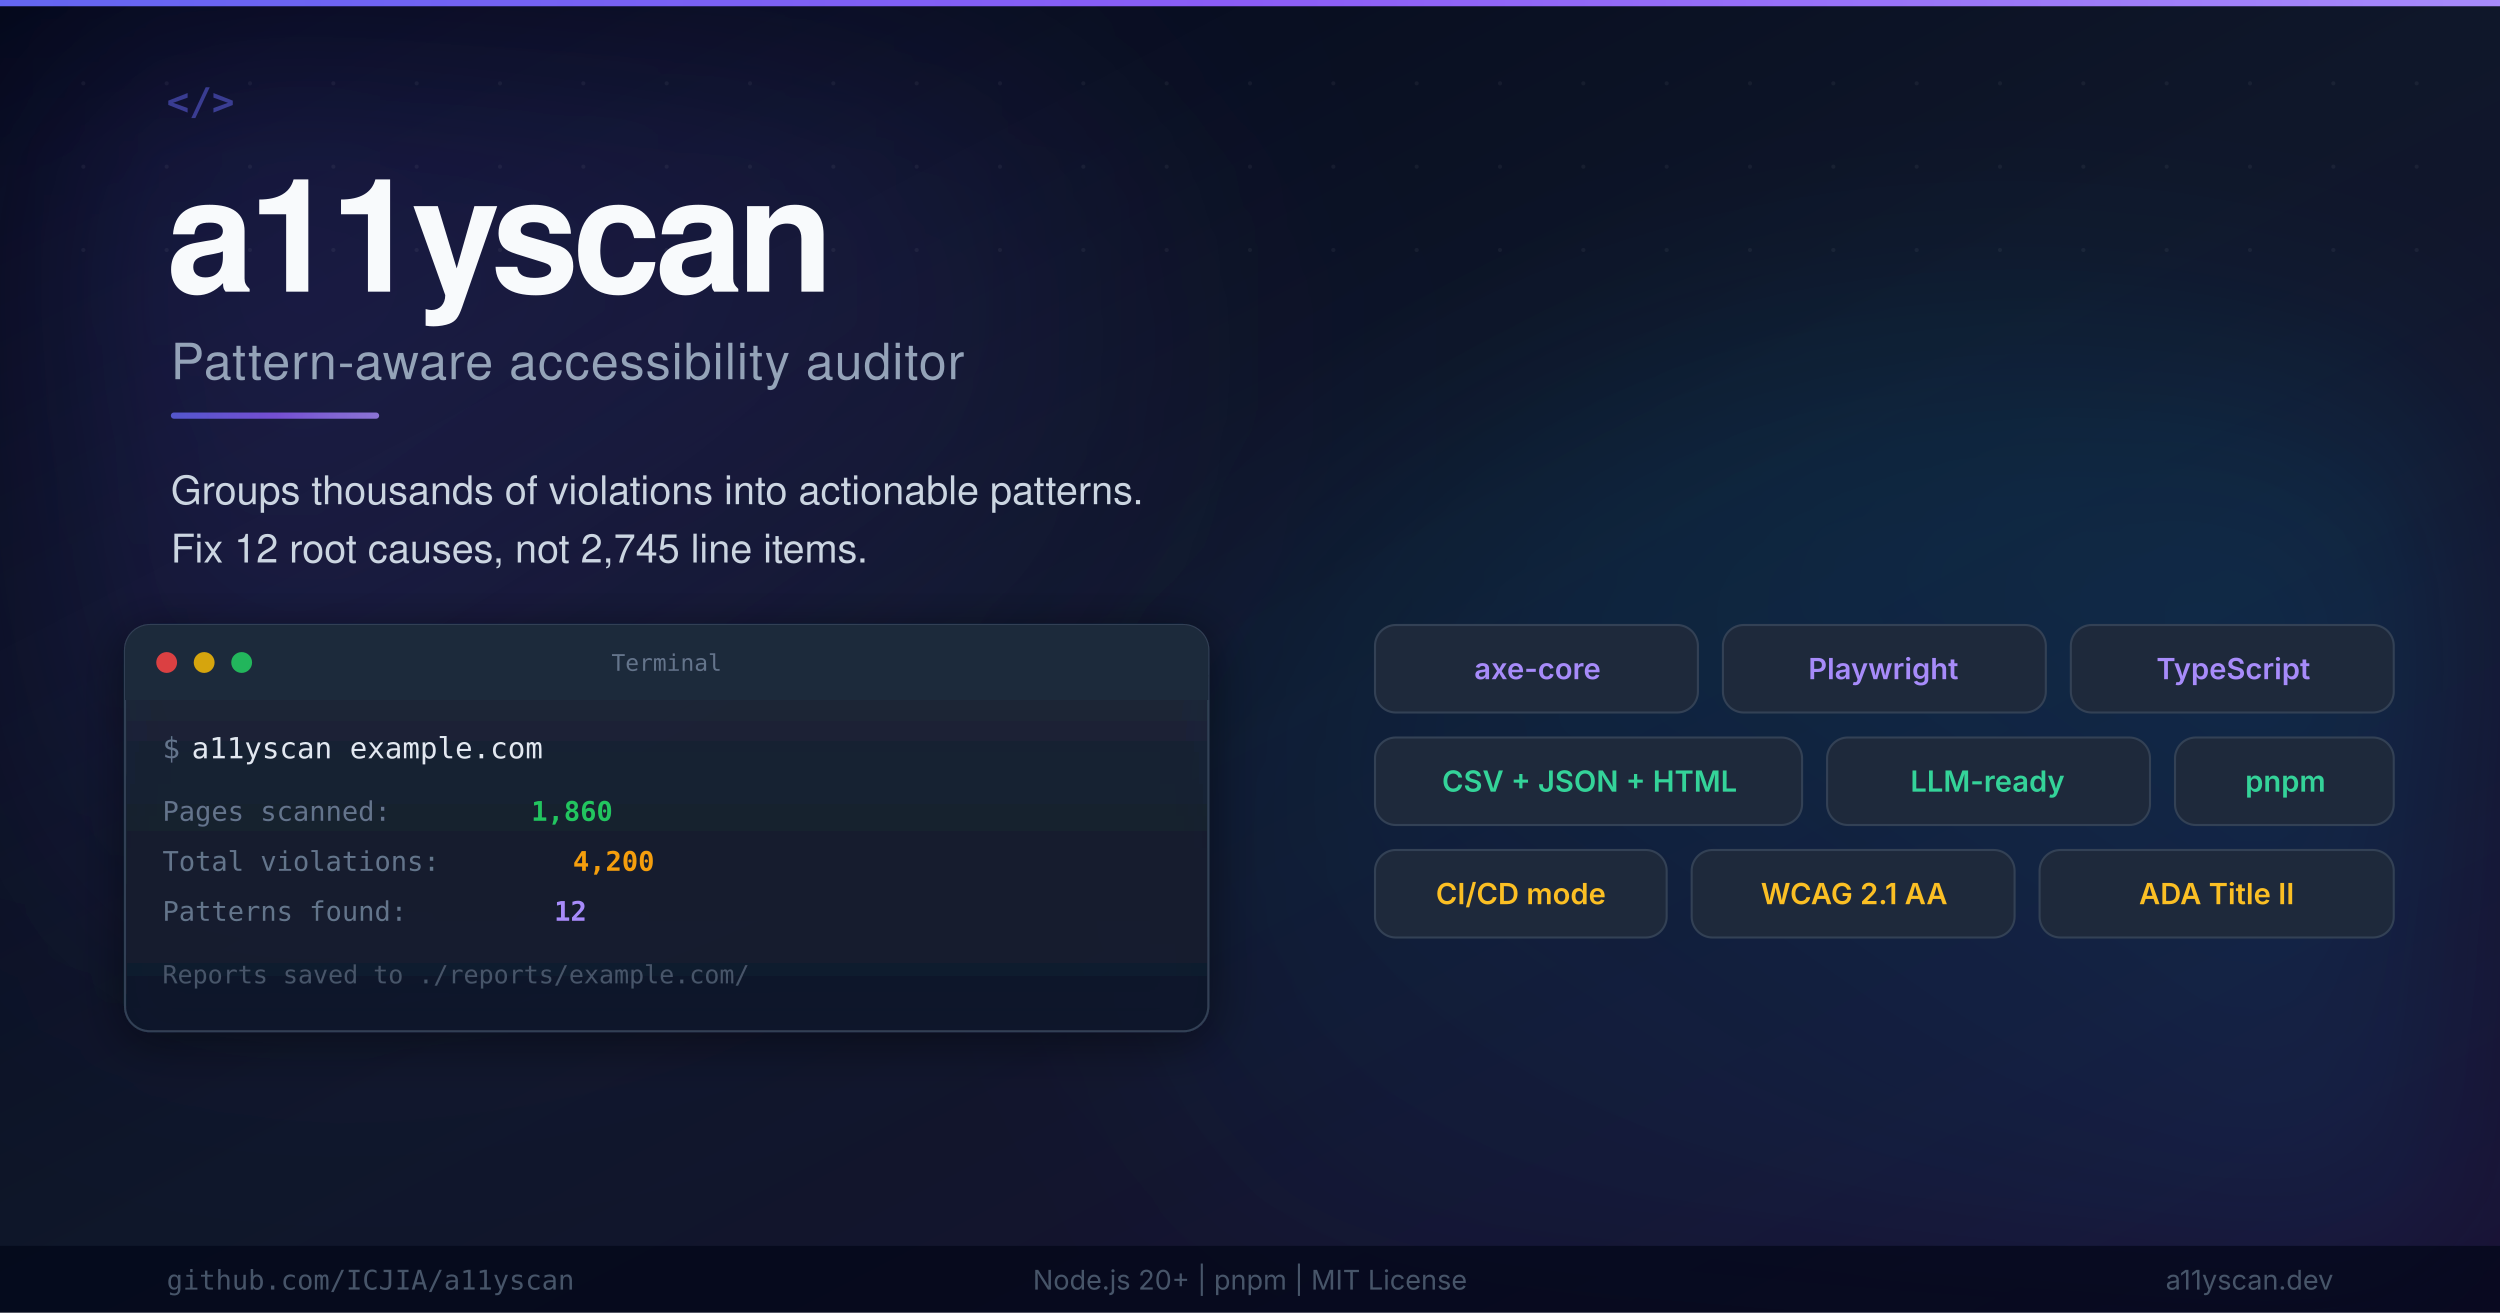
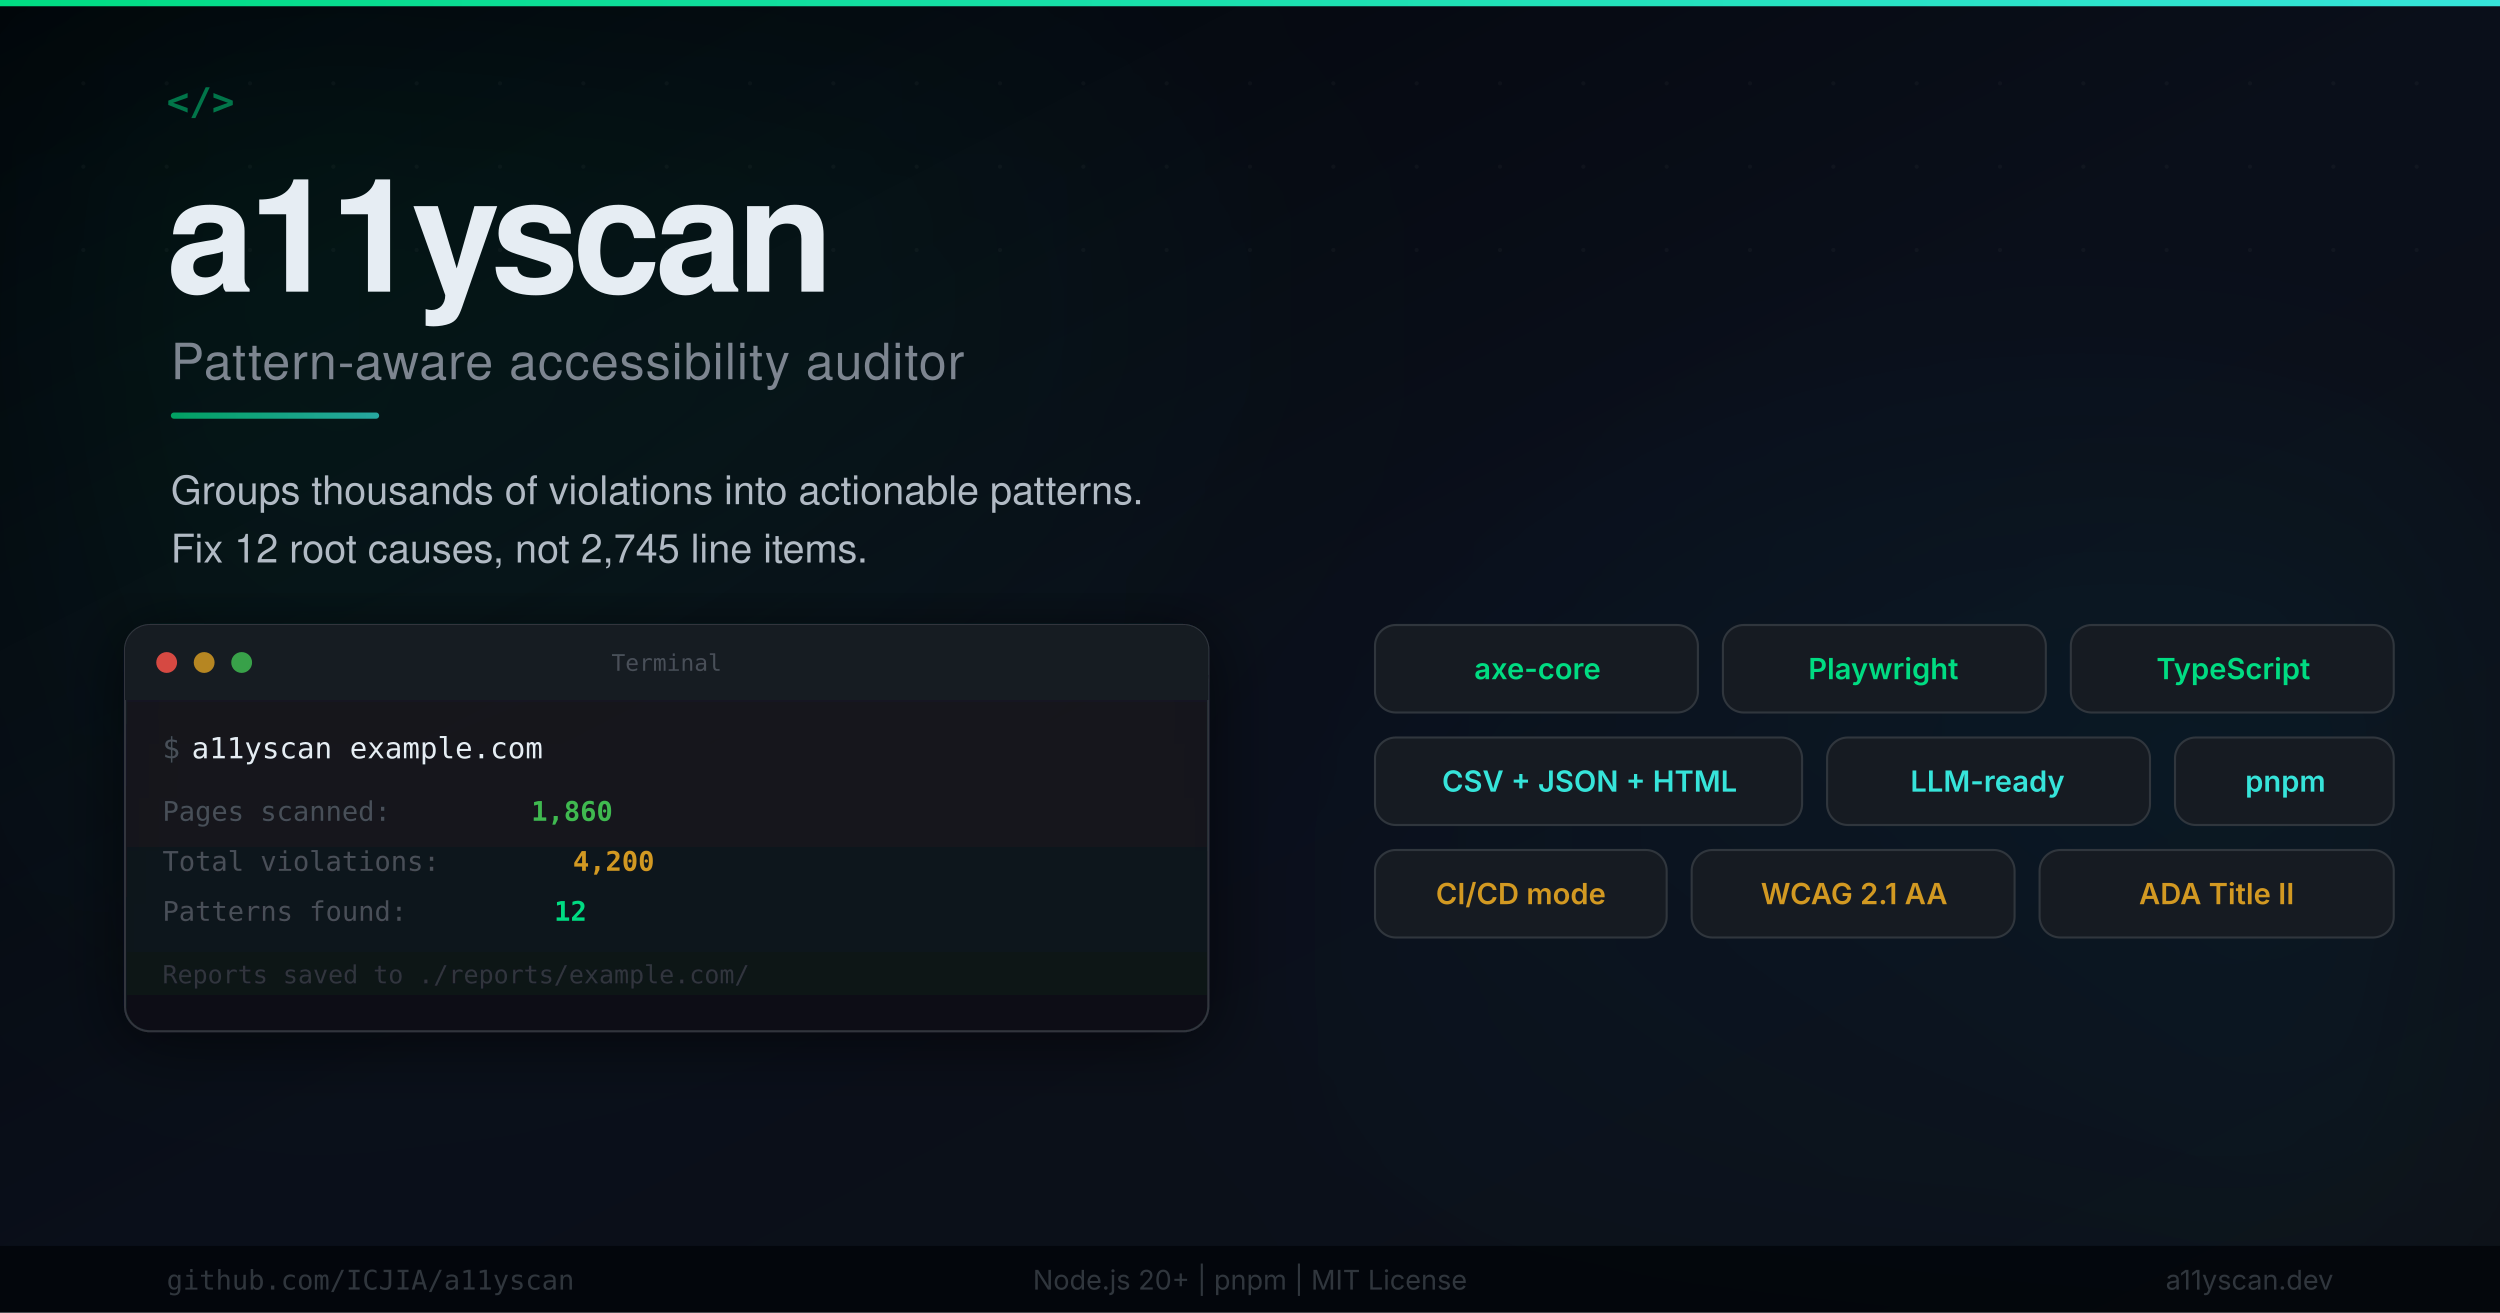
<svg xmlns="http://www.w3.org/2000/svg" width="1200" height="630" viewBox="0 0 1200 630">
  <defs>
    <linearGradient id="bg" x1="0%" y1="0%" x2="100%" y2="100%">
-       <stop offset="0%" stop-color="#020617" />
-       <stop offset="50%" stop-color="#0f172a" />
-       <stop offset="100%" stop-color="#1a1033" />
+       <stop offset="0%" stop-color="#010409" />
+       <stop offset="50%" stop-color="#0a0f1a" />
+       <stop offset="100%" stop-color="#0d1117" />
    </linearGradient>
    <linearGradient id="glow1" x1="0%" y1="0%" x2="100%" y2="100%">
-       <stop offset="0%" stop-color="#6366f1" stop-opacity="0.3" />
-       <stop offset="100%" stop-color="#8b5cf6" stop-opacity="0" />
+       <stop offset="0%" stop-color="#00dc82" stop-opacity="0.12" />
+       <stop offset="100%" stop-color="#00dc82" stop-opacity="0" />
    </linearGradient>
    <linearGradient id="glow2" x1="100%" y1="0%" x2="0%" y2="100%">
-       <stop offset="0%" stop-color="#06b6d4" stop-opacity="0.2" />
-       <stop offset="100%" stop-color="#3b82f6" stop-opacity="0" />
+       <stop offset="0%" stop-color="#36e4da" stop-opacity="0.08" />
+       <stop offset="100%" stop-color="#0047e1" stop-opacity="0" />
    </linearGradient>
    <linearGradient id="accent" x1="0%" y1="0%" x2="100%" y2="0%">
-       <stop offset="0%" stop-color="#6366f1" />
-       <stop offset="50%" stop-color="#8b5cf6" />
-       <stop offset="100%" stop-color="#a78bfa" />
+       <stop offset="0%" stop-color="#00dc82" />
+       <stop offset="100%" stop-color="#36e4da" />
    </linearGradient>
    <linearGradient id="cardBg" x1="0%" y1="0%" x2="0%" y2="100%">
-       <stop offset="0%" stop-color="#1e293b" stop-opacity="0.9" />
-       <stop offset="100%" stop-color="#0f172a" stop-opacity="0.95" />
+       <stop offset="0%" stop-color="#161b22" stop-opacity="0.95" />
+       <stop offset="100%" stop-color="#0d1117" stop-opacity="0.98" />
    </linearGradient>
    <filter id="blur1" x="-50%" y="-50%" width="200%" height="200%">
-       <feGaussianBlur in="SourceGraphic" stdDeviation="80" />
+       <feGaussianBlur in="SourceGraphic" stdDeviation="90" />
    </filter>
    <filter id="blur2" x="-50%" y="-50%" width="200%" height="200%">
-       <feGaussianBlur in="SourceGraphic" stdDeviation="60" />
+       <feGaussianBlur in="SourceGraphic" stdDeviation="70" />
    </filter>
    <filter id="cardShadow" x="-10%" y="-10%" width="120%" height="130%">
-       <feDropShadow dx="0" dy="4" stdDeviation="12" flood-color="#000" flood-opacity="0.5" />
+       <feDropShadow dx="0" dy="4" stdDeviation="16" flood-color="#000" flood-opacity="0.6" />
    </filter>
  </defs>
  <rect width="1200" height="630" fill="url(#bg)" />
-   <ellipse cx="200" cy="200" rx="350" ry="250" fill="url(#glow1)" filter="url(#blur1)" />
-   <ellipse cx="950" cy="450" rx="400" ry="280" fill="url(#glow2)" filter="url(#blur2)" />
-   <g opacity="0.05" fill="#fff">
+   <ellipse cx="180" cy="180" rx="380" ry="260" fill="url(#glow1)" filter="url(#blur1)" />
+   <ellipse cx="980" cy="480" rx="350" ry="250" fill="url(#glow2)" filter="url(#blur2)" />
+   <g opacity="0.03" fill="#fff">
    <circle cx="40" cy="40" r="1" />
    <circle cx="80" cy="40" r="1" />
    <circle cx="120" cy="40" r="1" />
    <circle cx="160" cy="40" r="1" />
    <circle cx="200" cy="40" r="1" />
    <circle cx="240" cy="40" r="1" />
    <circle cx="280" cy="40" r="1" />
    <circle cx="320" cy="40" r="1" />
    <circle cx="360" cy="40" r="1" />
    <circle cx="400" cy="40" r="1" />
    <circle cx="440" cy="40" r="1" />
    <circle cx="480" cy="40" r="1" />
    <circle cx="520" cy="40" r="1" />
    <circle cx="560" cy="40" r="1" />
    <circle cx="600" cy="40" r="1" />
    <circle cx="640" cy="40" r="1" />
    <circle cx="680" cy="40" r="1" />
    <circle cx="720" cy="40" r="1" />
    <circle cx="760" cy="40" r="1" />
    <circle cx="800" cy="40" r="1" />
    <circle cx="840" cy="40" r="1" />
    <circle cx="880" cy="40" r="1" />
    <circle cx="920" cy="40" r="1" />
    <circle cx="960" cy="40" r="1" />
    <circle cx="1000" cy="40" r="1" />
    <circle cx="1040" cy="40" r="1" />
    <circle cx="1080" cy="40" r="1" />
    <circle cx="1120" cy="40" r="1" />
    <circle cx="1160" cy="40" r="1" />
    <circle cx="40" cy="80" r="1" />
    <circle cx="80" cy="80" r="1" />
    <circle cx="120" cy="80" r="1" />
    <circle cx="160" cy="80" r="1" />
    <circle cx="200" cy="80" r="1" />
    <circle cx="240" cy="80" r="1" />
    <circle cx="280" cy="80" r="1" />
    <circle cx="320" cy="80" r="1" />
    <circle cx="360" cy="80" r="1" />
    <circle cx="400" cy="80" r="1" />
    <circle cx="440" cy="80" r="1" />
    <circle cx="480" cy="80" r="1" />
    <circle cx="520" cy="80" r="1" />
    <circle cx="560" cy="80" r="1" />
    <circle cx="600" cy="80" r="1" />
    <circle cx="640" cy="80" r="1" />
    <circle cx="680" cy="80" r="1" />
    <circle cx="720" cy="80" r="1" />
    <circle cx="760" cy="80" r="1" />
    <circle cx="800" cy="80" r="1" />
    <circle cx="840" cy="80" r="1" />
    <circle cx="880" cy="80" r="1" />
    <circle cx="920" cy="80" r="1" />
    <circle cx="960" cy="80" r="1" />
    <circle cx="1000" cy="80" r="1" />
    <circle cx="1040" cy="80" r="1" />
    <circle cx="1080" cy="80" r="1" />
    <circle cx="1120" cy="80" r="1" />
    <circle cx="1160" cy="80" r="1" />
    <circle cx="40" cy="120" r="1" />
    <circle cx="80" cy="120" r="1" />
    <circle cx="120" cy="120" r="1" />
    <circle cx="160" cy="120" r="1" />
    <circle cx="200" cy="120" r="1" />
    <circle cx="240" cy="120" r="1" />
    <circle cx="280" cy="120" r="1" />
    <circle cx="320" cy="120" r="1" />
    <circle cx="360" cy="120" r="1" />
    <circle cx="400" cy="120" r="1" />
    <circle cx="440" cy="120" r="1" />
    <circle cx="480" cy="120" r="1" />
    <circle cx="520" cy="120" r="1" />
    <circle cx="560" cy="120" r="1" />
    <circle cx="600" cy="120" r="1" />
    <circle cx="640" cy="120" r="1" />
    <circle cx="680" cy="120" r="1" />
    <circle cx="720" cy="120" r="1" />
    <circle cx="760" cy="120" r="1" />
    <circle cx="800" cy="120" r="1" />
    <circle cx="840" cy="120" r="1" />
    <circle cx="880" cy="120" r="1" />
    <circle cx="920" cy="120" r="1" />
    <circle cx="960" cy="120" r="1" />
    <circle cx="1000" cy="120" r="1" />
    <circle cx="1040" cy="120" r="1" />
    <circle cx="1080" cy="120" r="1" />
    <circle cx="1120" cy="120" r="1" />
    <circle cx="1160" cy="120" r="1" />
  </g>
  <rect x="0" y="0" width="1200" height="3" fill="url(#accent)" />
  <g transform="translate(80, 55)">
-     <text font-family="'SF Mono', 'Fira Code', Consolas, monospace" font-size="18" fill="#6366f1" font-weight="700" opacity="0.5">&lt;/&gt;</text>
+     <text font-family="'SF Mono', 'Fira Code', Consolas, monospace" font-size="18" fill="#00dc82" font-weight="700" opacity="0.5">&lt;/&gt;</text>
  </g>
-   <text x="80" y="140" font-family="-apple-system, BlinkMacSystemFont, 'Segoe UI', Helvetica, sans-serif" font-size="76" font-weight="800" fill="#f8fafc" letter-spacing="-3">
+   <text x="80" y="140" font-family="-apple-system, BlinkMacSystemFont, 'Segoe UI', Helvetica, sans-serif" font-size="76" font-weight="800" fill="#e6edf3" letter-spacing="-3">
    a11yscan
  </text>
-   <text x="82" y="182" font-family="-apple-system, BlinkMacSystemFont, 'Segoe UI', Helvetica, sans-serif" font-size="24" fill="#94a3b8" font-weight="400" letter-spacing="0.5">
+   <text x="82" y="182" font-family="-apple-system, BlinkMacSystemFont, 'Segoe UI', Helvetica, sans-serif" font-size="24" fill="#7d8590" font-weight="400" letter-spacing="0.5">
    Pattern-aware accessibility auditor
  </text>
-   <rect x="82" y="198" width="100" height="3" rx="1.5" fill="url(#accent)" opacity="0.8" />
-   <text x="82" y="242" font-family="-apple-system, BlinkMacSystemFont, 'Segoe UI', Helvetica, sans-serif" font-size="19" fill="#cbd5e1" font-weight="400">
+   <rect x="82" y="198" width="100" height="3" rx="1.5" fill="url(#accent)" opacity="0.7" />
+   <text x="82" y="242" font-family="-apple-system, BlinkMacSystemFont, 'Segoe UI', Helvetica, sans-serif" font-size="19" fill="#b1bac4" font-weight="400">
    Groups thousands of violations into actionable patterns.
  </text>
-   <text x="82" y="270" font-family="-apple-system, BlinkMacSystemFont, 'Segoe UI', Helvetica, sans-serif" font-size="19" fill="#cbd5e1" font-weight="400">
+   <text x="82" y="270" font-family="-apple-system, BlinkMacSystemFont, 'Segoe UI', Helvetica, sans-serif" font-size="19" fill="#b1bac4" font-weight="400">
    Fix 12 root causes, not 2,745 line items.
  </text>
  <g transform="translate(60, 300)" filter="url(#cardShadow)">
-     <rect width="520" height="195" rx="12" fill="url(#cardBg)" stroke="#334155" stroke-width="1" />
-     <rect width="520" height="36" rx="12" fill="#1e293b" />
-     <rect y="24" width="520" height="12" fill="#1e293b" />
-     <circle cx="20" cy="18" r="5" fill="#ef4444" opacity="0.9" />
-     <circle cx="38" cy="18" r="5" fill="#eab308" opacity="0.9" />
-     <circle cx="56" cy="18" r="5" fill="#22c55e" opacity="0.9" />
-     <text x="260" y="22" font-family="'SF Mono', Consolas, monospace" font-size="11" fill="#64748b" text-anchor="middle">Terminal</text>
-     <text x="18" y="64" font-family="'SF Mono', 'Fira Code', Consolas, monospace" font-size="14" fill="#64748b">$</text>
-     <text x="32" y="64" font-family="'SF Mono', 'Fira Code', Consolas, monospace" font-size="14" fill="#e2e8f0"> a11yscan example.com</text>
-     <text x="18" y="94" font-family="'SF Mono', 'Fira Code', Consolas, monospace" font-size="13" fill="#64748b">  Pages scanned:</text>
-     <text x="195" y="94" font-family="'SF Mono', 'Fira Code', Consolas, monospace" font-size="13" fill="#22c55e" font-weight="600">1,860</text>
-     <text x="18" y="118" font-family="'SF Mono', 'Fira Code', Consolas, monospace" font-size="13" fill="#64748b">  Total violations:</text>
-     <text x="215" y="118" font-family="'SF Mono', 'Fira Code', Consolas, monospace" font-size="13" fill="#f59e0b" font-weight="600">4,200</text>
-     <text x="18" y="142" font-family="'SF Mono', 'Fira Code', Consolas, monospace" font-size="13" fill="#64748b">  Patterns found:</text>
-     <text x="206" y="142" font-family="'SF Mono', 'Fira Code', Consolas, monospace" font-size="13" fill="#a78bfa" font-weight="700">12</text>
-     <text x="18" y="172" font-family="'SF Mono', 'Fira Code', Consolas, monospace" font-size="12" fill="#475569">  Reports saved to ./reports/example.com/</text>
+     <rect width="520" height="195" rx="12" fill="url(#cardBg)" stroke="#30363d" stroke-width="1" />
+     <rect width="520" height="36" rx="12" fill="#161b22" />
+     <rect y="24" width="520" height="12" fill="#161b22" />
+     <circle cx="20" cy="18" r="5" fill="#f85149" opacity="0.85" />
+     <circle cx="38" cy="18" r="5" fill="#d29922" opacity="0.85" />
+     <circle cx="56" cy="18" r="5" fill="#3fb950" opacity="0.85" />
+     <text x="260" y="22" font-family="'SF Mono', Consolas, monospace" font-size="11" fill="#484f58" text-anchor="middle">Terminal</text>
+     <text x="18" y="64" font-family="'SF Mono', 'Fira Code', Consolas, monospace" font-size="14" fill="#484f58">$</text>
+     <text x="32" y="64" font-family="'SF Mono', 'Fira Code', Consolas, monospace" font-size="14" fill="#e6edf3"> a11yscan example.com</text>
+     <text x="18" y="94" font-family="'SF Mono', 'Fira Code', Consolas, monospace" font-size="13" fill="#484f58">  Pages scanned:</text>
+     <text x="195" y="94" font-family="'SF Mono', 'Fira Code', Consolas, monospace" font-size="13" fill="#3fb950" font-weight="600">1,860</text>
+     <text x="18" y="118" font-family="'SF Mono', 'Fira Code', Consolas, monospace" font-size="13" fill="#484f58">  Total violations:</text>
+     <text x="215" y="118" font-family="'SF Mono', 'Fira Code', Consolas, monospace" font-size="13" fill="#d29922" font-weight="600">4,200</text>
+     <text x="18" y="142" font-family="'SF Mono', 'Fira Code', Consolas, monospace" font-size="13" fill="#484f58">  Patterns found:</text>
+     <text x="206" y="142" font-family="'SF Mono', 'Fira Code', Consolas, monospace" font-size="13" fill="#00dc82" font-weight="700">12</text>
+     <text x="18" y="172" font-family="'SF Mono', 'Fira Code', Consolas, monospace" font-size="12" fill="#30363d">  Reports saved to ./reports/example.com/</text>
  </g>
  <g transform="translate(660, 300)">
-     <rect x="0" y="0" width="155" height="42" rx="10" fill="#1e293b" stroke="#334155" stroke-width="1" />
-     <text x="78" y="26" font-family="-apple-system, sans-serif" font-size="14" fill="#a78bfa" text-anchor="middle" font-weight="600">axe-core</text>
-     <rect x="167" y="0" width="155" height="42" rx="10" fill="#1e293b" stroke="#334155" stroke-width="1" />
-     <text x="244" y="26" font-family="-apple-system, sans-serif" font-size="14" fill="#a78bfa" text-anchor="middle" font-weight="600">Playwright</text>
-     <rect x="334" y="0" width="155" height="42" rx="10" fill="#1e293b" stroke="#334155" stroke-width="1" />
-     <text x="412" y="26" font-family="-apple-system, sans-serif" font-size="14" fill="#a78bfa" text-anchor="middle" font-weight="600">TypeScript</text>
-     <rect x="0" y="54" width="205" height="42" rx="10" fill="#1e293b" stroke="#334155" stroke-width="1" />
-     <text x="103" y="80" font-family="-apple-system, sans-serif" font-size="14" fill="#34d399" text-anchor="middle" font-weight="600">CSV + JSON + HTML</text>
-     <rect x="217" y="54" width="155" height="42" rx="10" fill="#1e293b" stroke="#334155" stroke-width="1" />
-     <text x="294" y="80" font-family="-apple-system, sans-serif" font-size="14" fill="#34d399" text-anchor="middle" font-weight="600">LLM-ready</text>
-     <rect x="384" y="54" width="105" height="42" rx="10" fill="#1e293b" stroke="#334155" stroke-width="1" />
-     <text x="437" y="80" font-family="-apple-system, sans-serif" font-size="14" fill="#34d399" text-anchor="middle" font-weight="600">pnpm</text>
-     <rect x="0" y="108" width="140" height="42" rx="10" fill="#1e293b" stroke="#334155" stroke-width="1" />
-     <text x="70" y="134" font-family="-apple-system, sans-serif" font-size="14" fill="#fbbf24" text-anchor="middle" font-weight="600">CI/CD mode</text>
-     <rect x="152" y="108" width="155" height="42" rx="10" fill="#1e293b" stroke="#334155" stroke-width="1" />
-     <text x="230" y="134" font-family="-apple-system, sans-serif" font-size="14" fill="#fbbf24" text-anchor="middle" font-weight="600">WCAG 2.1 AA</text>
-     <rect x="319" y="108" width="170" height="42" rx="10" fill="#1e293b" stroke="#334155" stroke-width="1" />
-     <text x="404" y="134" font-family="-apple-system, sans-serif" font-size="14" fill="#fbbf24" text-anchor="middle" font-weight="600">ADA Title II</text>
+     <rect x="0" y="0" width="155" height="42" rx="10" fill="#161b22" stroke="#30363d" stroke-width="1" />
+     <text x="78" y="26" font-family="-apple-system, sans-serif" font-size="14" fill="#00dc82" text-anchor="middle" font-weight="600">axe-core</text>
+     <rect x="167" y="0" width="155" height="42" rx="10" fill="#161b22" stroke="#30363d" stroke-width="1" />
+     <text x="244" y="26" font-family="-apple-system, sans-serif" font-size="14" fill="#00dc82" text-anchor="middle" font-weight="600">Playwright</text>
+     <rect x="334" y="0" width="155" height="42" rx="10" fill="#161b22" stroke="#30363d" stroke-width="1" />
+     <text x="412" y="26" font-family="-apple-system, sans-serif" font-size="14" fill="#00dc82" text-anchor="middle" font-weight="600">TypeScript</text>
+     <rect x="0" y="54" width="205" height="42" rx="10" fill="#161b22" stroke="#30363d" stroke-width="1" />
+     <text x="103" y="80" font-family="-apple-system, sans-serif" font-size="14" fill="#36e4da" text-anchor="middle" font-weight="600">CSV + JSON + HTML</text>
+     <rect x="217" y="54" width="155" height="42" rx="10" fill="#161b22" stroke="#30363d" stroke-width="1" />
+     <text x="294" y="80" font-family="-apple-system, sans-serif" font-size="14" fill="#36e4da" text-anchor="middle" font-weight="600">LLM-ready</text>
+     <rect x="384" y="54" width="105" height="42" rx="10" fill="#161b22" stroke="#30363d" stroke-width="1" />
+     <text x="437" y="80" font-family="-apple-system, sans-serif" font-size="14" fill="#36e4da" text-anchor="middle" font-weight="600">pnpm</text>
+     <rect x="0" y="108" width="140" height="42" rx="10" fill="#161b22" stroke="#30363d" stroke-width="1" />
+     <text x="70" y="134" font-family="-apple-system, sans-serif" font-size="14" fill="#d29922" text-anchor="middle" font-weight="600">CI/CD mode</text>
+     <rect x="152" y="108" width="155" height="42" rx="10" fill="#161b22" stroke="#30363d" stroke-width="1" />
+     <text x="230" y="134" font-family="-apple-system, sans-serif" font-size="14" fill="#d29922" text-anchor="middle" font-weight="600">WCAG 2.1 AA</text>
+     <rect x="319" y="108" width="170" height="42" rx="10" fill="#161b22" stroke="#30363d" stroke-width="1" />
+     <text x="404" y="134" font-family="-apple-system, sans-serif" font-size="14" fill="#d29922" text-anchor="middle" font-weight="600">ADA Title II</text>
  </g>
-   <rect x="0" y="598" width="1200" height="32" fill="#020617" opacity="0.7" />
-   <text x="80" y="619" font-family="'SF Mono', Consolas, monospace" font-size="13" fill="#475569">
+   <rect x="0" y="598" width="1200" height="32" fill="#010409" opacity="0.8" />
+   <text x="80" y="619" font-family="'SF Mono', Consolas, monospace" font-size="13" fill="#30363d">
    github.com/ICJIA/a11yscan
  </text>
-   <text x="600" y="619" font-family="-apple-system, sans-serif" font-size="13" fill="#475569" text-anchor="middle">
+   <text x="600" y="619" font-family="-apple-system, sans-serif" font-size="13" fill="#30363d" text-anchor="middle">
    Node.js 20+ | pnpm | MIT License
  </text>
-   <text x="1120" y="619" font-family="-apple-system, sans-serif" font-size="13" fill="#475569" text-anchor="end">
+   <text x="1120" y="619" font-family="-apple-system, sans-serif" font-size="13" fill="#30363d" text-anchor="end">
    a11yscan.dev
  </text>
</svg>
